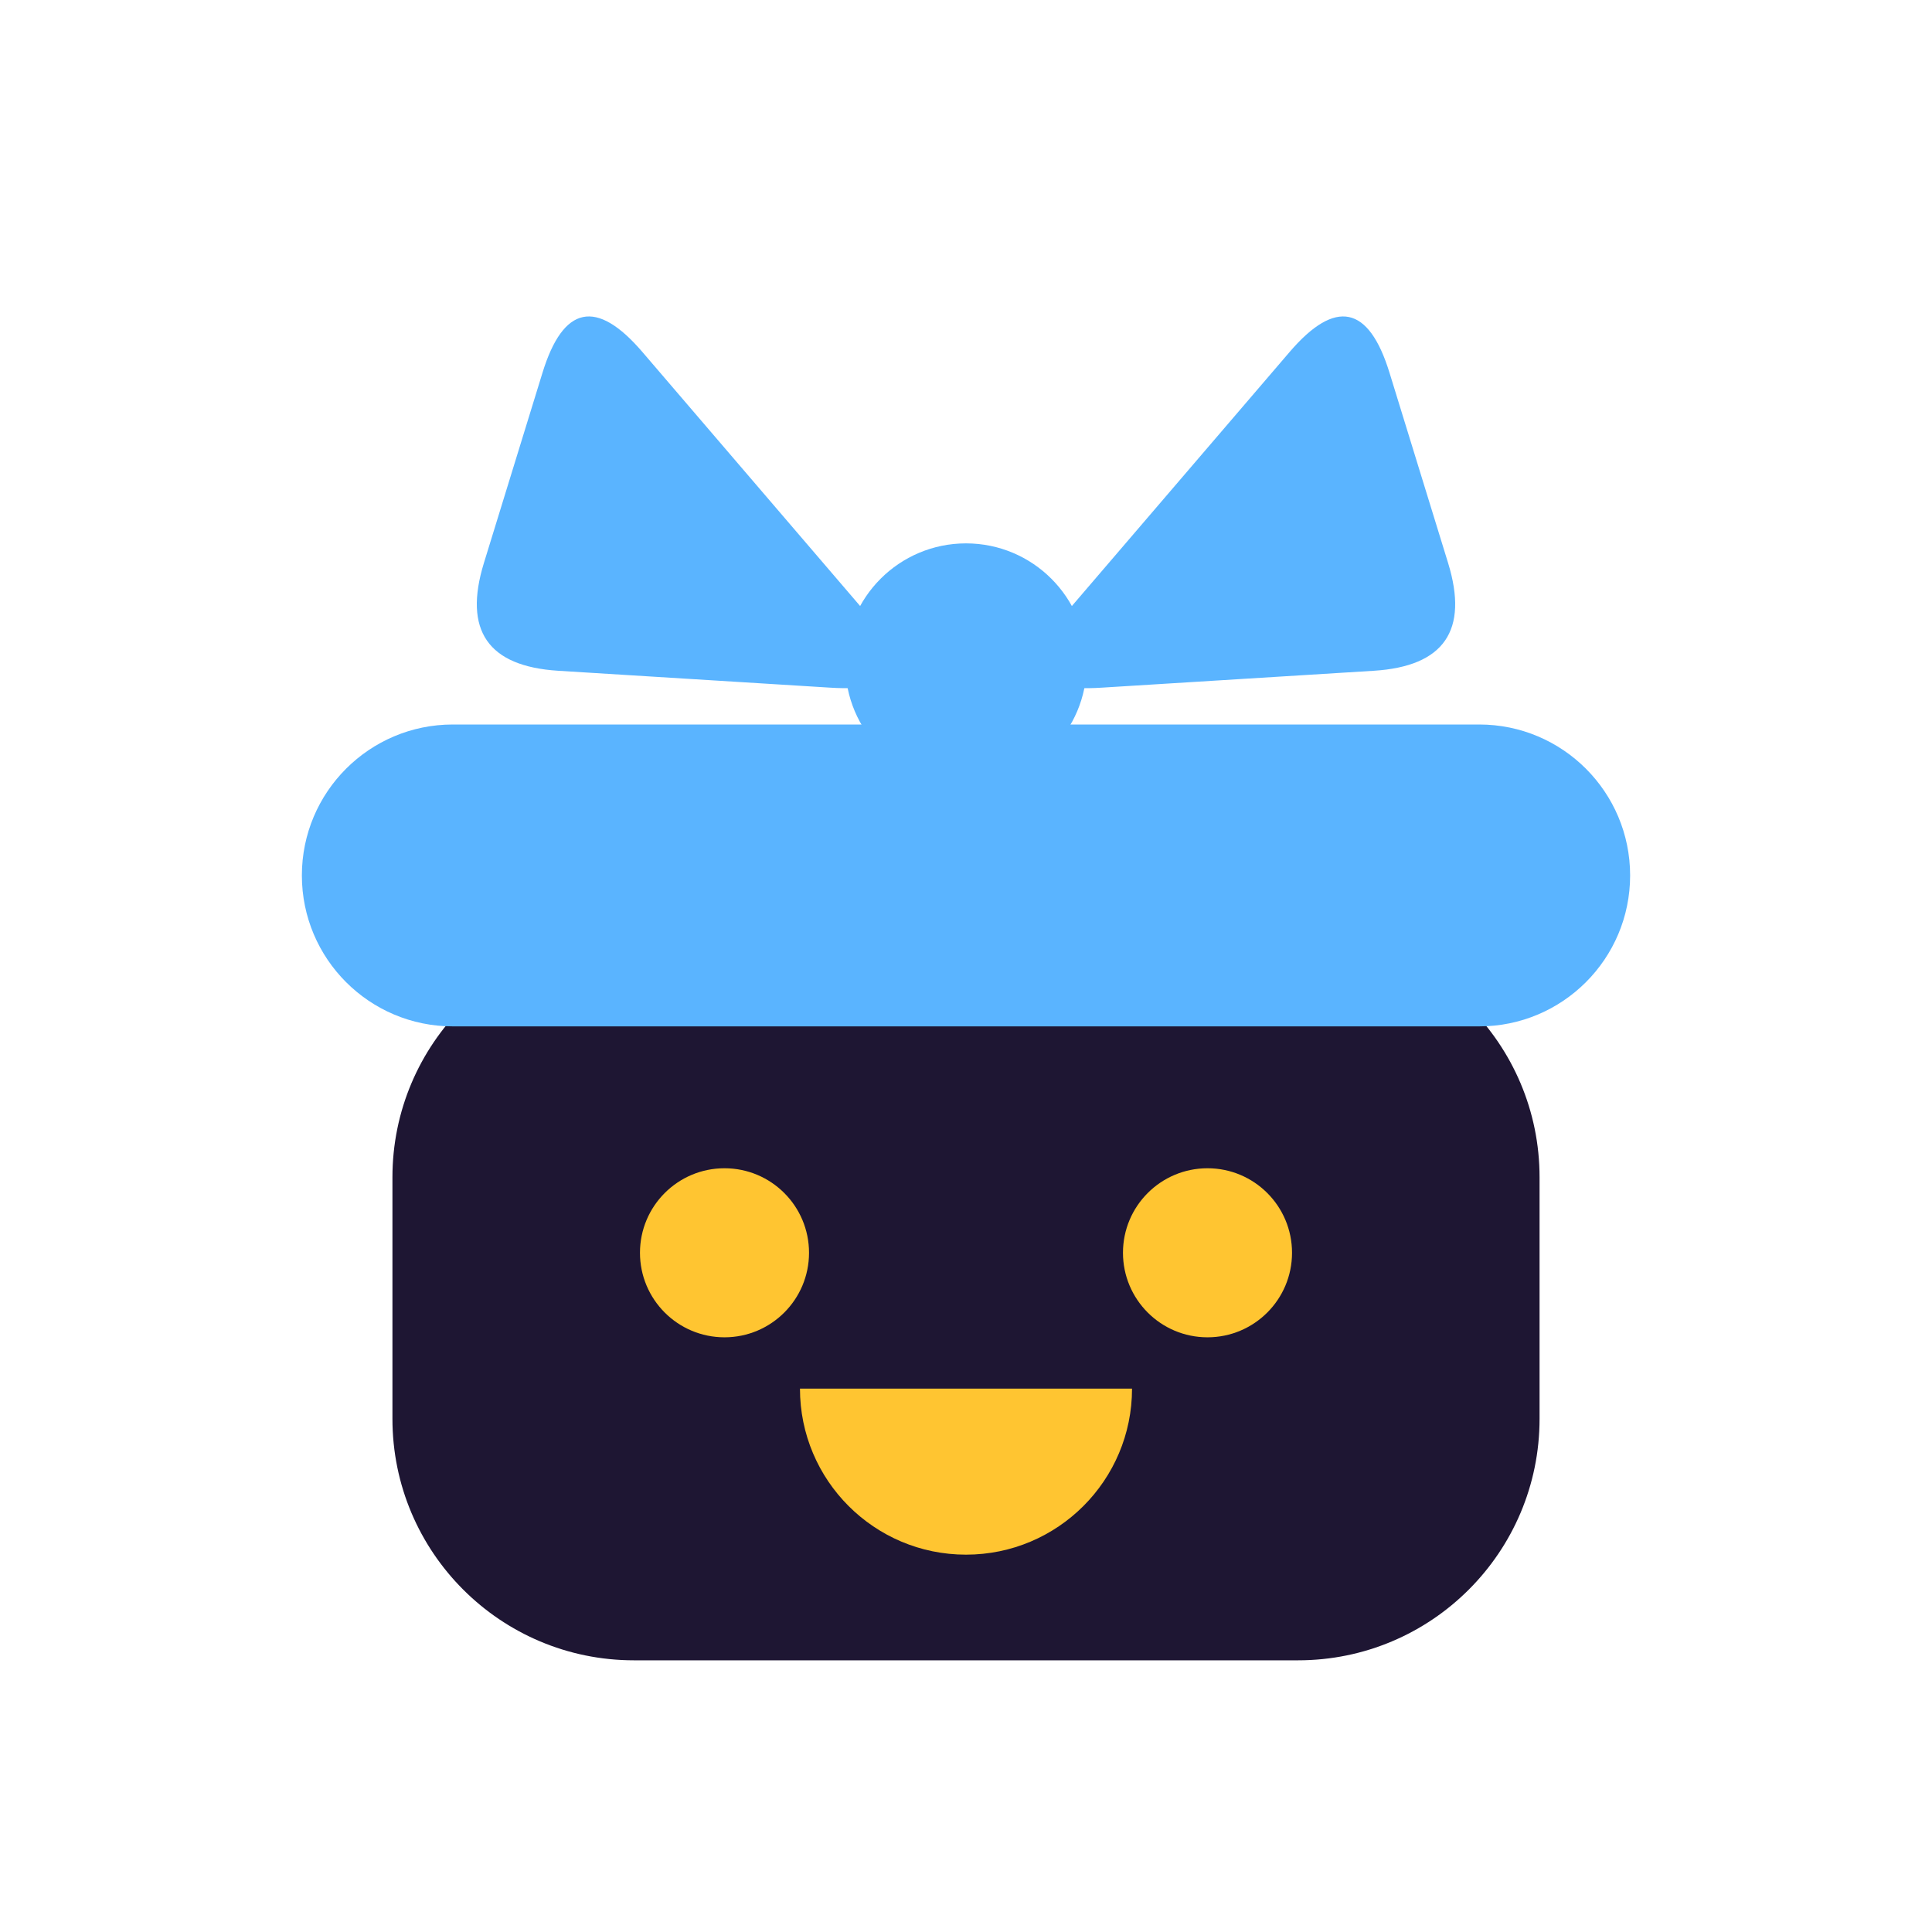
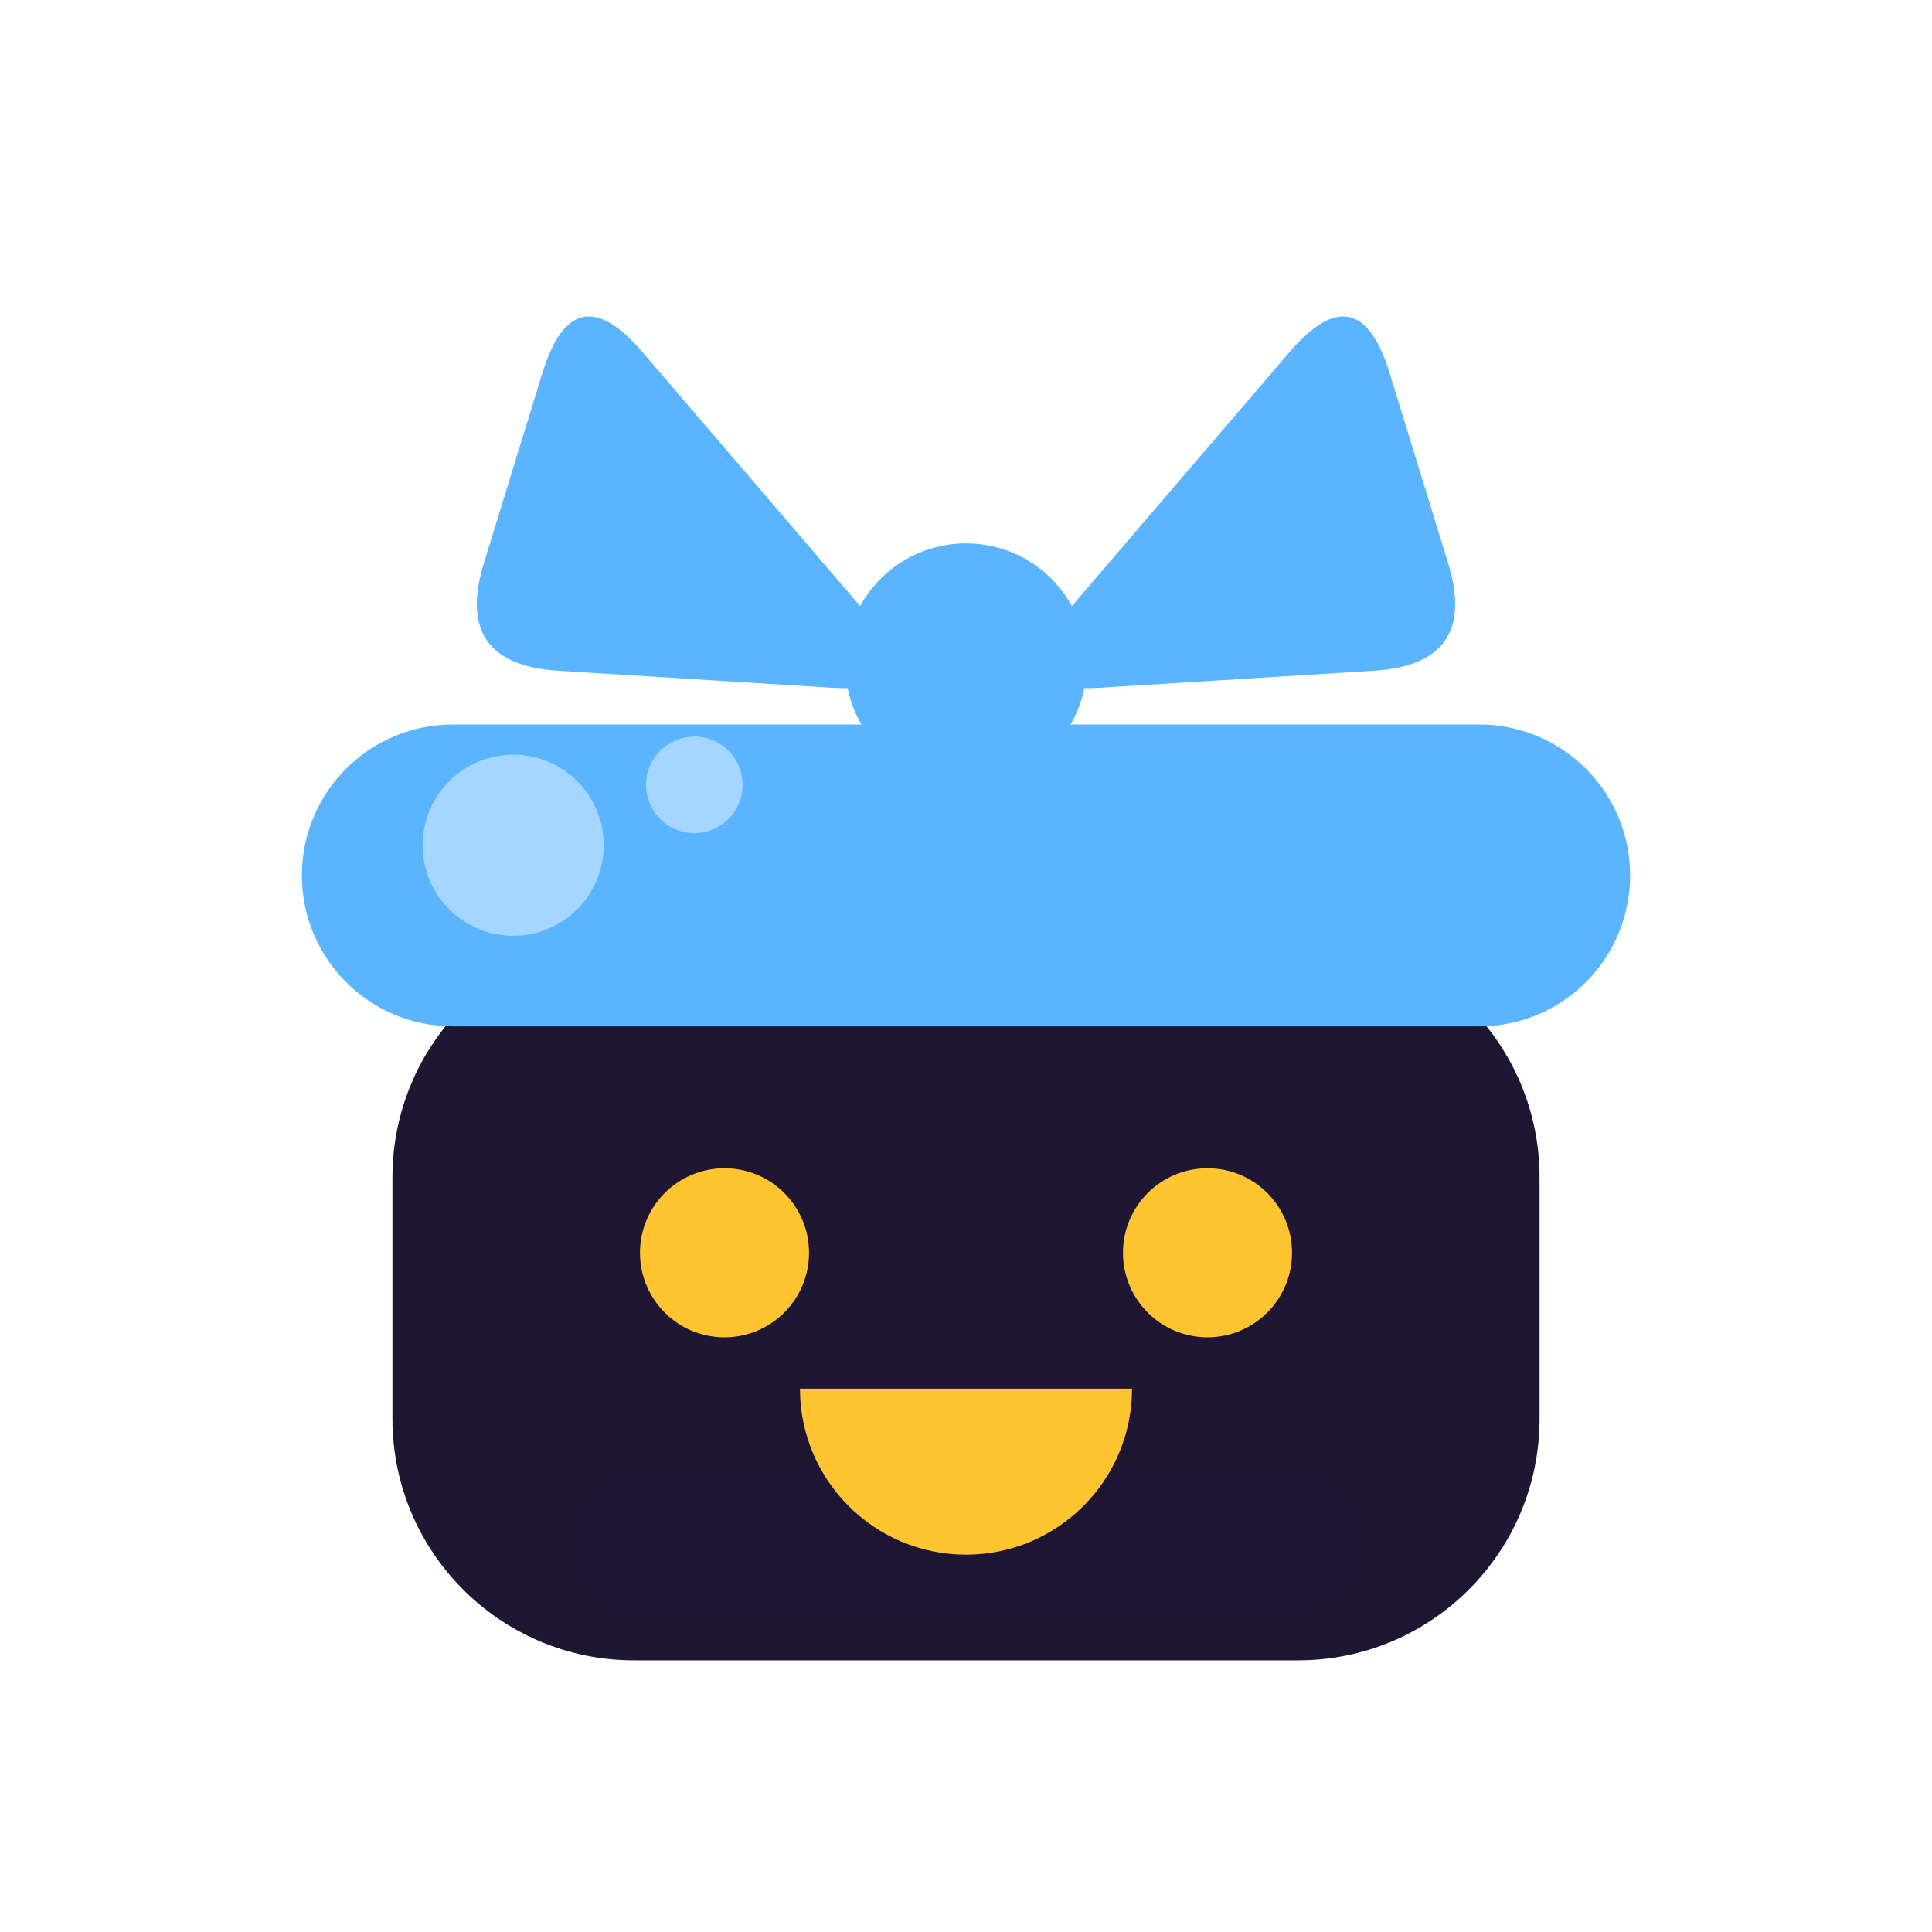
<svg aria-hidden="true" focusable="false" viewBox="0 0 64 64" data-character="gift" data-size="large" style="overflow:visible">
  <g data-part="figure" style="transform-box:fill-box;transform-origin:50% 100%">
    <g>
      <g data-part="body">
        <rect x="13" y="31" width="38" height="24" rx="8" style="fill:#1E1633" />
        <rect x="10" y="24" width="44" height="10" rx="5" style="fill:#5AB4FF" />
      </g>
-       <rect data-part="shade" x="19" y="48.6" width="26" height="4.8" rx="2.4" style="fill:transparent" />
-       <g data-part="gloss" style="fill:transparent">
+       <rect data-part="shade" x="19" y="48.6" width="26" height="4.8" rx="2.4" style="fill:rgba(30, 22, 51, 0.12)" />
+       <g data-part="gloss" style="fill:rgba(255, 255, 255, 0.45)">
        <circle cx="17" cy="28" r="3" />
        <circle cx="23" cy="26" r="1.6" />
      </g>
      <g data-part="bow" style="transform-box:fill-box;transform-origin:50% 100%">
        <path d="M27.51 22.78 Q31 23 28.72 20.34 L21.28 11.66 Q19 9 17.97 12.35 L16.03 18.65 Q15 22 18.49 22.22 Z" style="fill:#5AB4FF" />
        <path d="M35.28 20.34 Q33 23 36.49 22.78 L45.51 22.22 Q49 22 47.97 18.65 L46.03 12.35 Q45 9 42.72 11.66 Z" style="fill:#5AB4FF" />
        <circle cx="32" cy="22" r="4" style="fill:#5AB4FF" />
      </g>
      <g data-part="face" style="transform-box:fill-box;transform-origin:50% 50%">
        <g data-part="gaze">
          <circle cx="24" cy="41.5" r="2.8" style="fill:#FFC531" />
          <circle cx="40" cy="41.5" r="2.8" style="fill:#FFC531" />
          <path data-part="mouth" d="M26.5 46 H37.5 A5.5 5.5 0 0 1 26.5 46 Z" style="fill:#FFC531;transform-box:fill-box;transform-origin:50% 50%" />
        </g>
      </g>
    </g>
  </g>
</svg>
